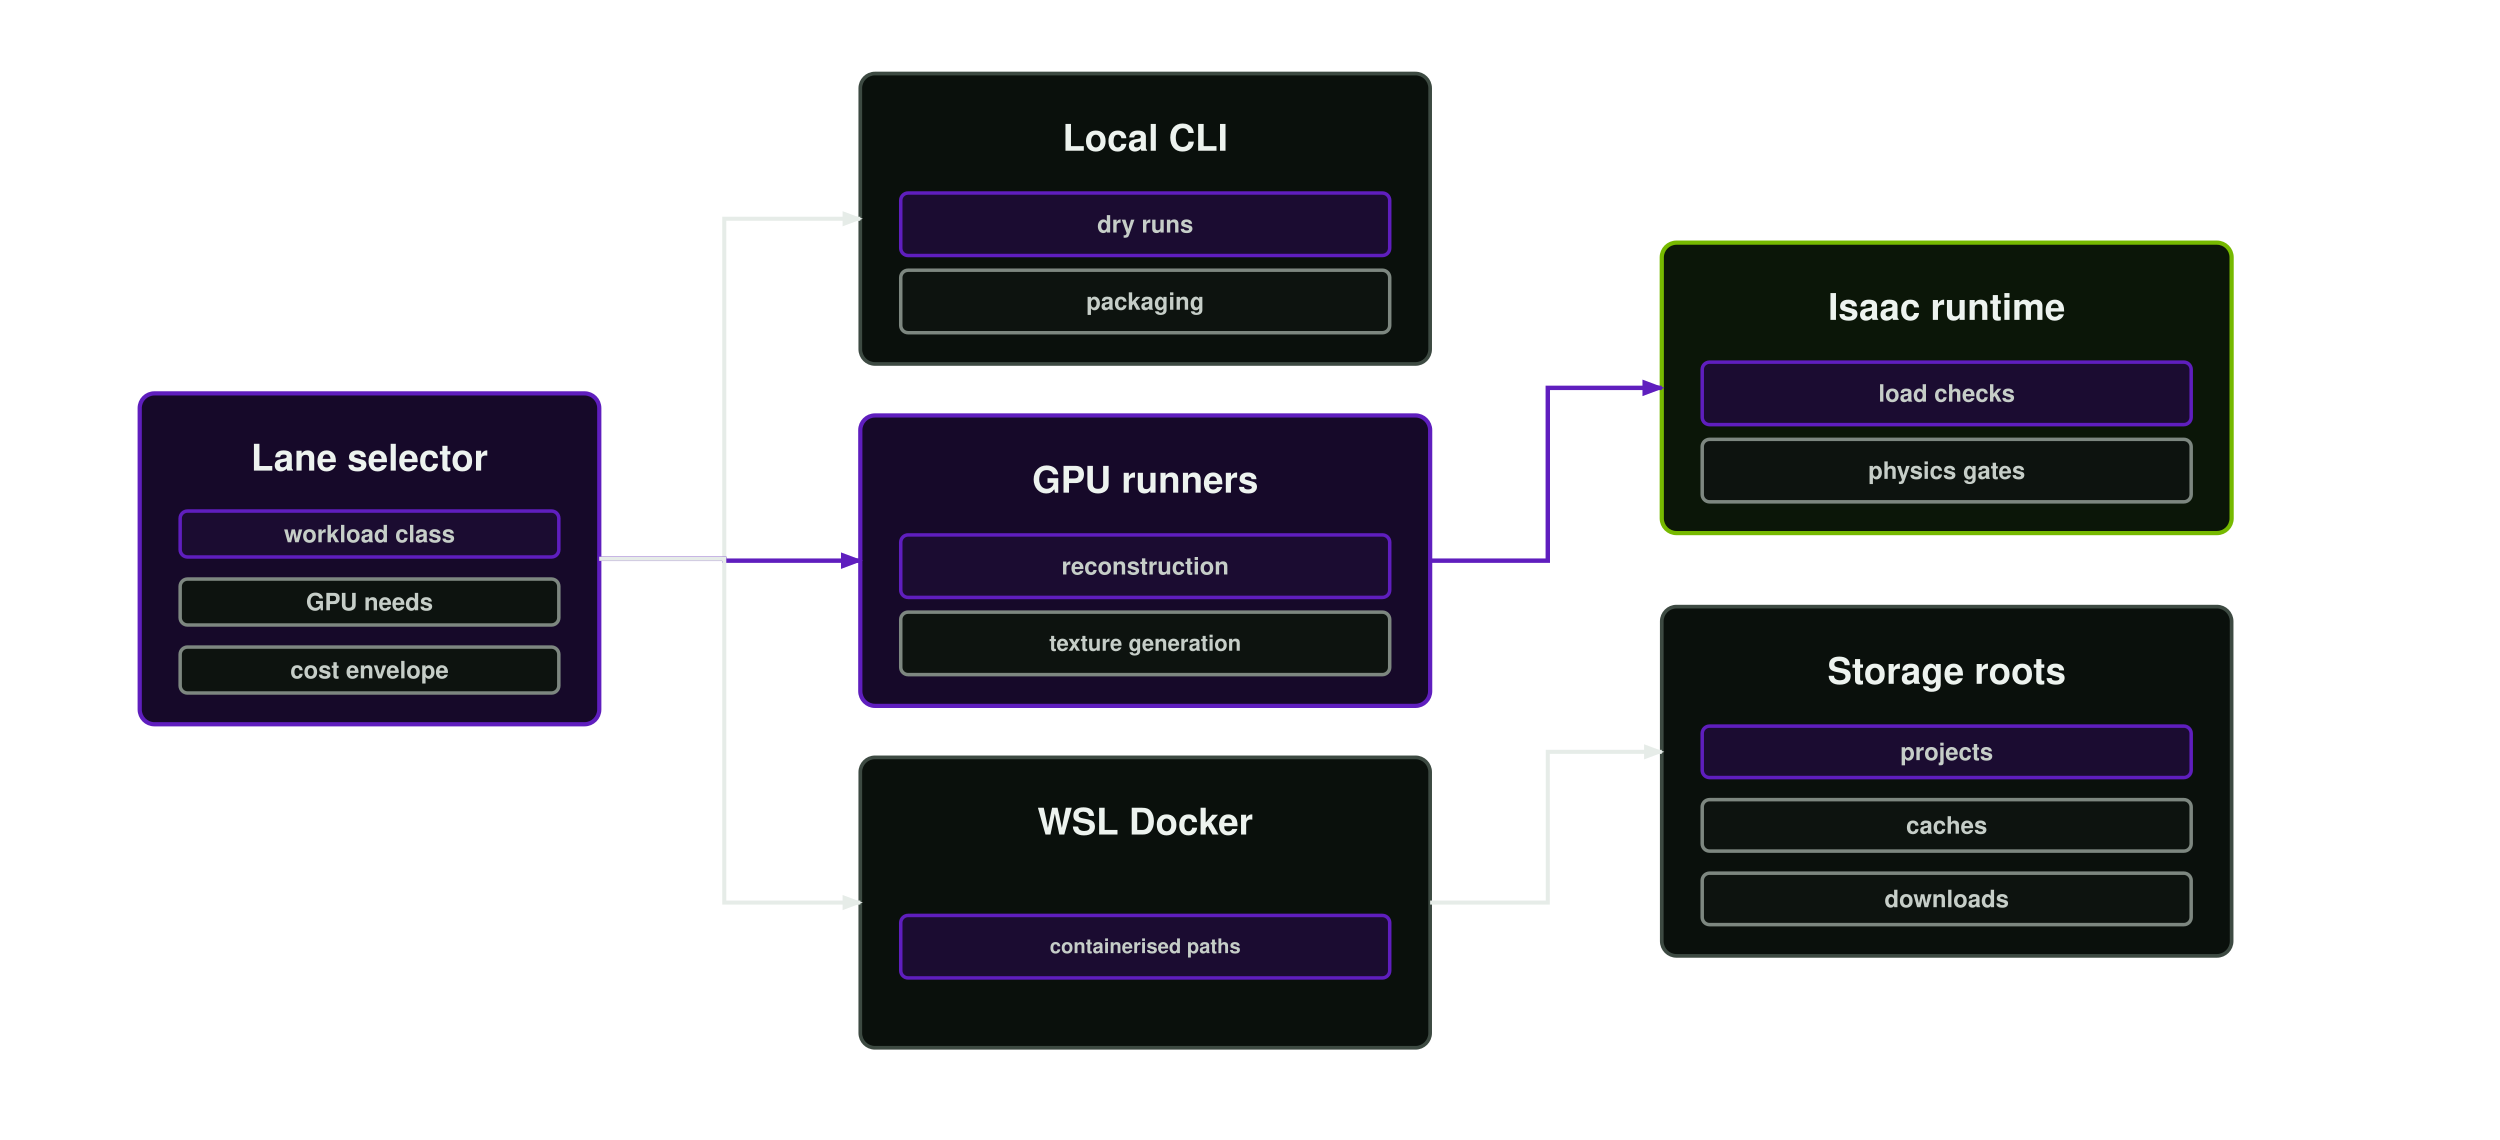
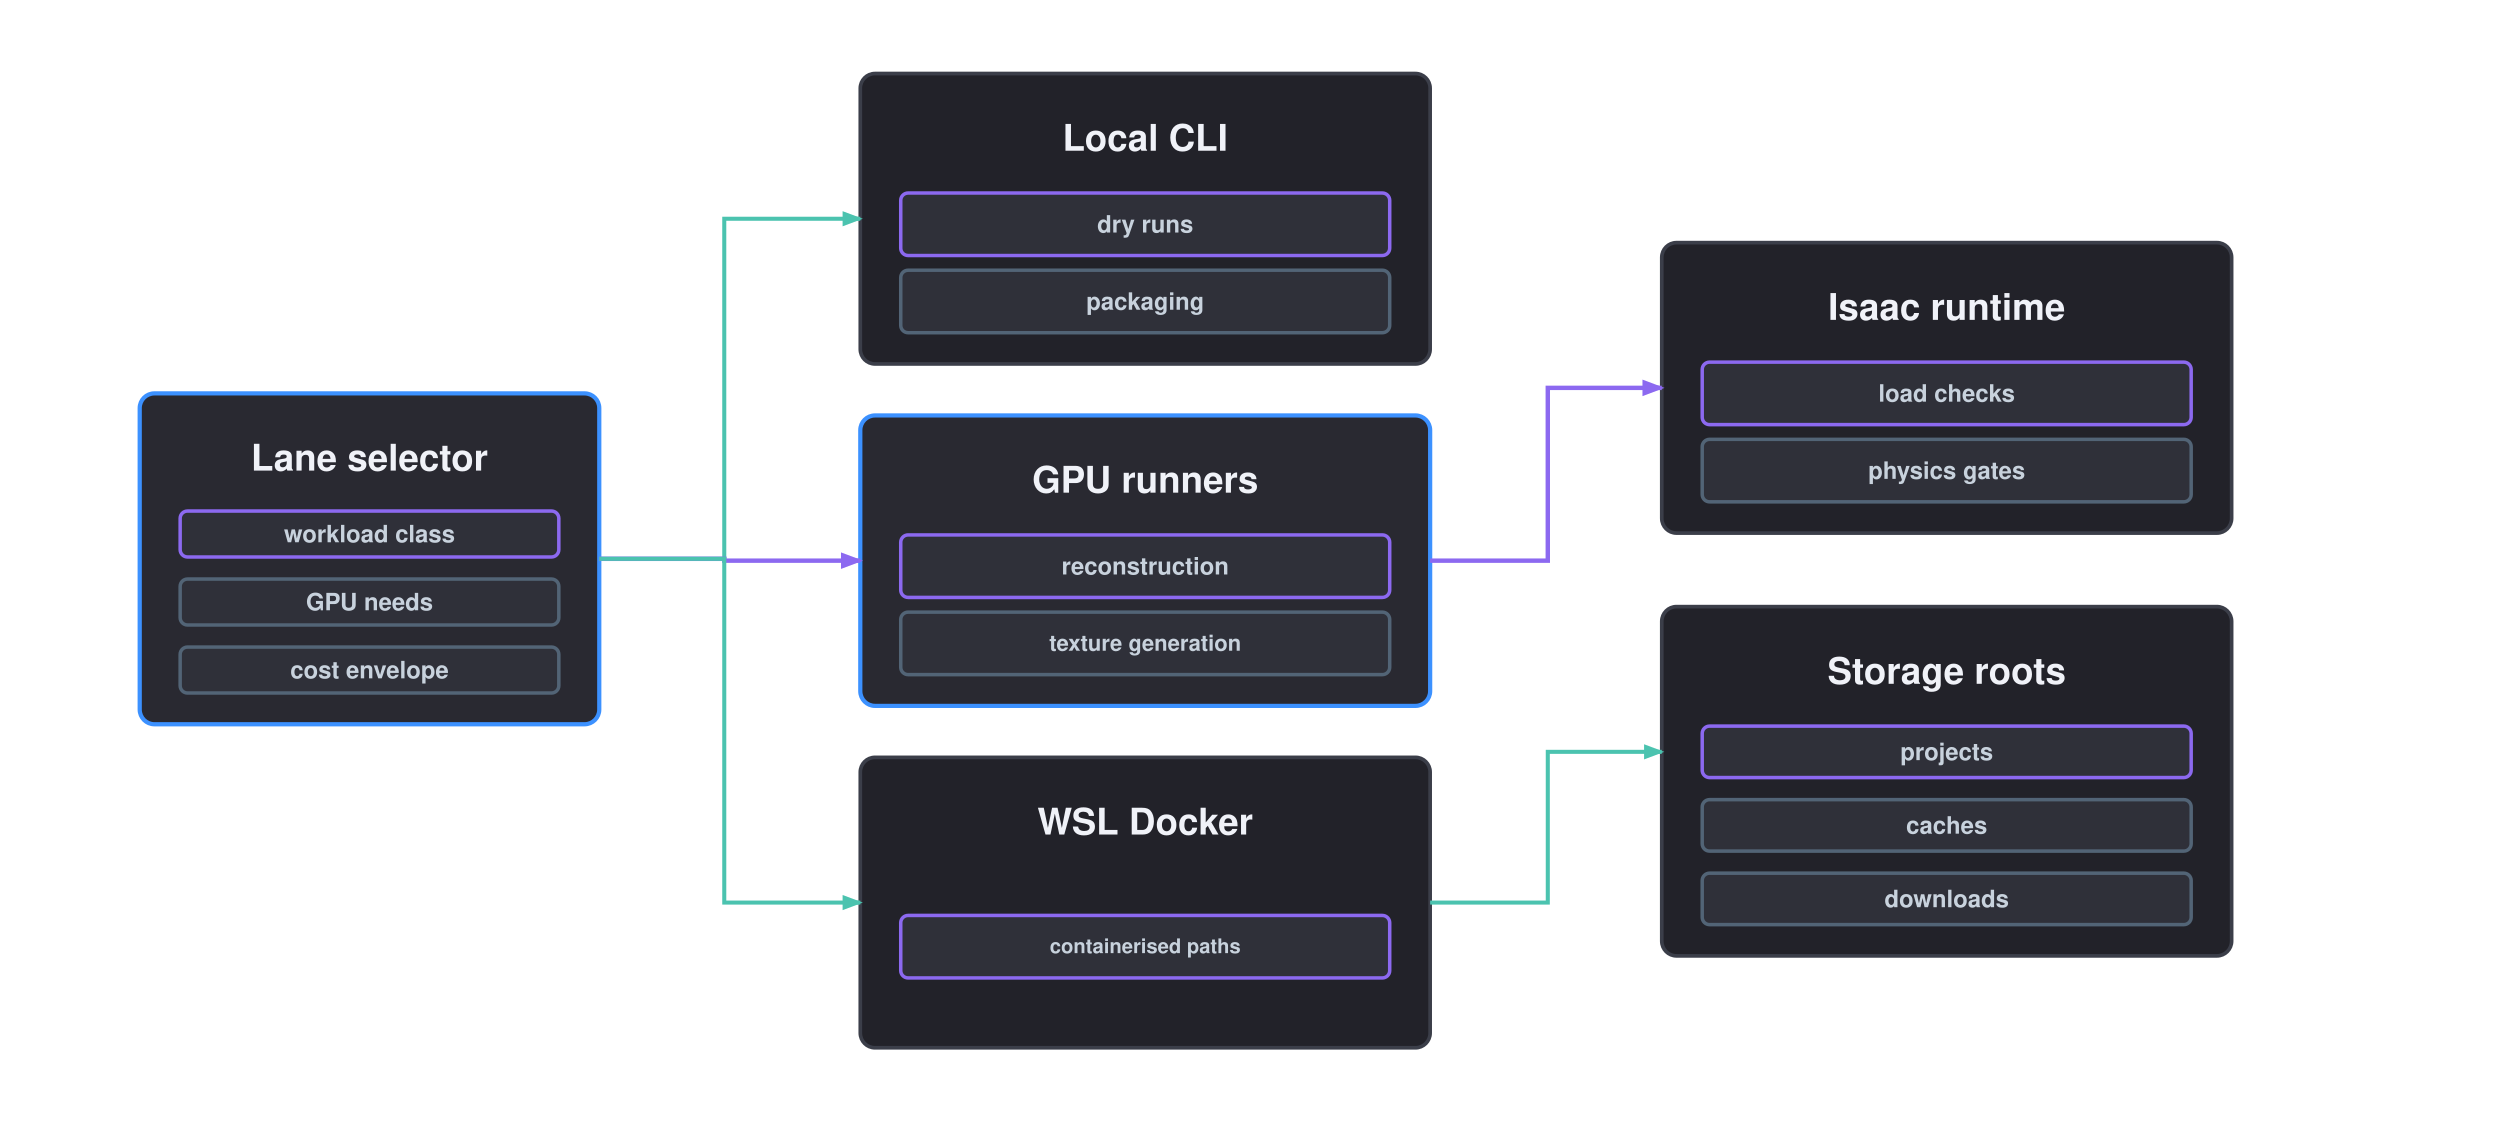
<svg xmlns="http://www.w3.org/2000/svg" width="1360" height="620" viewBox="0 0 1360 620" role="img" aria-labelledby="title desc">
  <defs>
    <style>
      .bg { fill: transparent; }
-       .box { fill: #0a100c; stroke: #3d4a42; stroke-width: 2; }
-       .boxHot { fill: #0b1608; stroke: #76b900; stroke-width: 2.3; }
-       .boxAccent { fill: #160929; stroke: #5f1ebe; stroke-width: 2.3; }
-       .inner { fill: #0d130f; stroke: #7d8780; stroke-width: 1.9; }
-       .innerHot { fill: #0d1809; stroke: #76b900; stroke-width: 1.9; }
-       .innerAccent { fill: #1b0c31; stroke: #5f1ebe; stroke-width: 1.9; }
-       .label { fill: #edf3ef; font-family: Aptos, Helvetica, sans-serif; font-size: 20px; font-weight: 680; }
-       .small { fill: #c6cec8; font-family: Aptos, Helvetica, sans-serif; font-size: 13px; font-weight: 620; }
-       .line { stroke: #e6ece8; stroke-width: 2.2; fill: none; marker-end: url(#arrow); }
-       .greenLine { stroke: #76b900; stroke-width: 2.4; fill: none; marker-end: url(#arrowGreen); }
-       .accentLine { stroke: #5f1ebe; stroke-width: 2.4; fill: none; marker-end: url(#arrowAccent); }
+       .box { fill: #222229; stroke: #3b3e49; stroke-width: 2; }
+       .boxHot { fill: #292931; stroke: #3c91ff; stroke-width: 2.3; }
+       .inner { fill: #2f3039; stroke: #526476; stroke-width: 1.9; }
+       .innerHot { fill: #292931; stroke: #3c91ff; stroke-width: 1.9; }
+       .innerAccent { fill: #2f3039; stroke: #8c69f0; stroke-width: 1.9; }
+       .label { fill: #f0f2f8; font-family: Aptos, Helvetica, sans-serif; font-size: 20px; font-weight: 680; }
+       .small { fill: #c8d2dd; font-family: Aptos, Helvetica, sans-serif; font-size: 13px; font-weight: 620; }
+       .line { stroke: #4bc3af; stroke-width: 2.2; fill: none; marker-end: url(#arrow); }
+       .primaryLine { stroke: #3c91ff; stroke-width: 2.4; fill: none; marker-end: url(#arrowPrimary); }
+       .accentLine { stroke: #8c69f0; stroke-width: 2.4; fill: none; marker-end: url(#arrowAccent); }
    </style>
    <marker id="arrow" viewBox="0 0 8 8" refX="7" refY="4" markerWidth="5" markerHeight="5" orient="auto-start-reverse">
-       <path d="M 0 1 L 8 4 L 0 7 z" fill="#e6ece8" />
+       <path d="M 0 1 L 8 4 L 0 7 z" fill="#4bc3af" />
    </marker>
-     <marker id="arrowGreen" viewBox="0 0 8 8" refX="7" refY="4" markerWidth="5" markerHeight="5" orient="auto-start-reverse">
-       <path d="M 0 1 L 8 4 L 0 7 z" fill="#76b900" />
+     <marker id="arrowPrimary" viewBox="0 0 8 8" refX="7" refY="4" markerWidth="5" markerHeight="5" orient="auto-start-reverse">
+       <path d="M 0 1 L 8 4 L 0 7 z" fill="#3c91ff" />
    </marker>
    <marker id="arrowAccent" viewBox="0 0 8 8" refX="7" refY="4" markerWidth="5" markerHeight="5" orient="auto-start-reverse">
-       <path d="M 0 1 L 8 4 L 0 7 z" fill="#5f1ebe" />
+       <path d="M 0 1 L 8 4 L 0 7 z" fill="#8c69f0" />
    </marker>
  </defs>
-   <rect class="boxAccent" x="76" y="214" width="250" height="180" rx="8" />
+   <rect class="boxHot" x="76" y="214" width="250" height="180" rx="8" />
  <text class="label" x="201.0" y="256" text-anchor="middle">Lane selector</text>
  <rect class="innerAccent" x="98" y="278" width="206" height="25" rx="4" />
  <text class="small" x="201.0" y="295.0" text-anchor="middle" style="font-size:13px">workload class</text>
  <rect class="inner" x="98" y="315" width="206" height="25" rx="4" />
  <text class="small" x="201.0" y="332.0" text-anchor="middle" style="font-size:13px">GPU needs</text>
  <rect class="inner" x="98" y="352" width="206" height="25" rx="4" />
  <text class="small" x="201.0" y="369.0" text-anchor="middle" style="font-size:13px">cost envelope</text>
  <rect class="box" x="468" y="40" width="310" height="158" rx="8" />
  <text class="label" x="623.0" y="82" text-anchor="middle">Local CLI</text>
  <rect class="innerAccent" x="490" y="105" width="266" height="34" rx="4" />
  <text class="small" x="623.0" y="126.5" text-anchor="middle" style="font-size:13px">dry runs</text>
  <rect class="inner" x="490" y="147" width="266" height="34" rx="4" />
  <text class="small" x="623.0" y="168.5" text-anchor="middle" style="font-size:13px">packaging</text>
  <path class="line" d="M326 304 L394 304 L394 119 L468 119" />
-   <rect class="boxAccent" x="468" y="226" width="310" height="158" rx="8" />
+   <rect class="boxHot" x="468" y="226" width="310" height="158" rx="8" />
  <text class="label" x="623.0" y="268" text-anchor="middle">GPU runners</text>
  <rect class="innerAccent" x="490" y="291" width="266" height="34" rx="4" />
  <text class="small" x="623.0" y="312.5" text-anchor="middle" style="font-size:13px">reconstruction</text>
  <rect class="inner" x="490" y="333" width="266" height="34" rx="4" />
  <text class="small" x="623.0" y="354.0" text-anchor="middle" style="font-size:12px">texture generation</text>
  <path class="accentLine" d="M326 304 L394 304 L394 305 L468 305" />
  <rect class="box" x="468" y="412" width="310" height="158" rx="8" />
  <text class="label" x="623.0" y="454" text-anchor="middle">WSL Docker</text>
  <rect class="innerAccent" x="490" y="498" width="266" height="34" rx="4" />
  <text class="small" x="623.0" y="518.5" text-anchor="middle" style="font-size:11px">containerised paths</text>
  <path class="line" d="M326 304 L394 304 L394 491 L468 491" />
-   <rect class="boxHot" x="904" y="132" width="310" height="158" rx="8" />
+   <rect class="box" x="904" y="132" width="310" height="158" rx="8" />
  <text class="label" x="1059.0" y="174" text-anchor="middle">Isaac runtime</text>
  <rect class="innerAccent" x="926" y="197" width="266" height="34" rx="4" />
  <text class="small" x="1059.0" y="218.5" text-anchor="middle" style="font-size:13px">load checks</text>
  <rect class="inner" x="926" y="239" width="266" height="34" rx="4" />
  <text class="small" x="1059.0" y="260.5" text-anchor="middle" style="font-size:13px">physics gates</text>
  <rect class="box" x="904" y="330" width="310" height="190" rx="8" />
  <text class="label" x="1059.0" y="372" text-anchor="middle">Storage roots</text>
  <rect class="innerAccent" x="926" y="395" width="266" height="28" rx="4" />
  <text class="small" x="1059.0" y="413.5" text-anchor="middle" style="font-size:13px">projects</text>
  <rect class="inner" x="926" y="435" width="266" height="28" rx="4" />
  <text class="small" x="1059.0" y="453.5" text-anchor="middle" style="font-size:13px">caches</text>
  <rect class="inner" x="926" y="475" width="266" height="28" rx="4" />
  <text class="small" x="1059.0" y="493.5" text-anchor="middle" style="font-size:13px">downloads</text>
  <path class="accentLine" d="M778 305 L842 305 L842 211 L904 211" />
  <path class="line" d="M778 491 L842 491 L842 409 L904 409" />
</svg>
